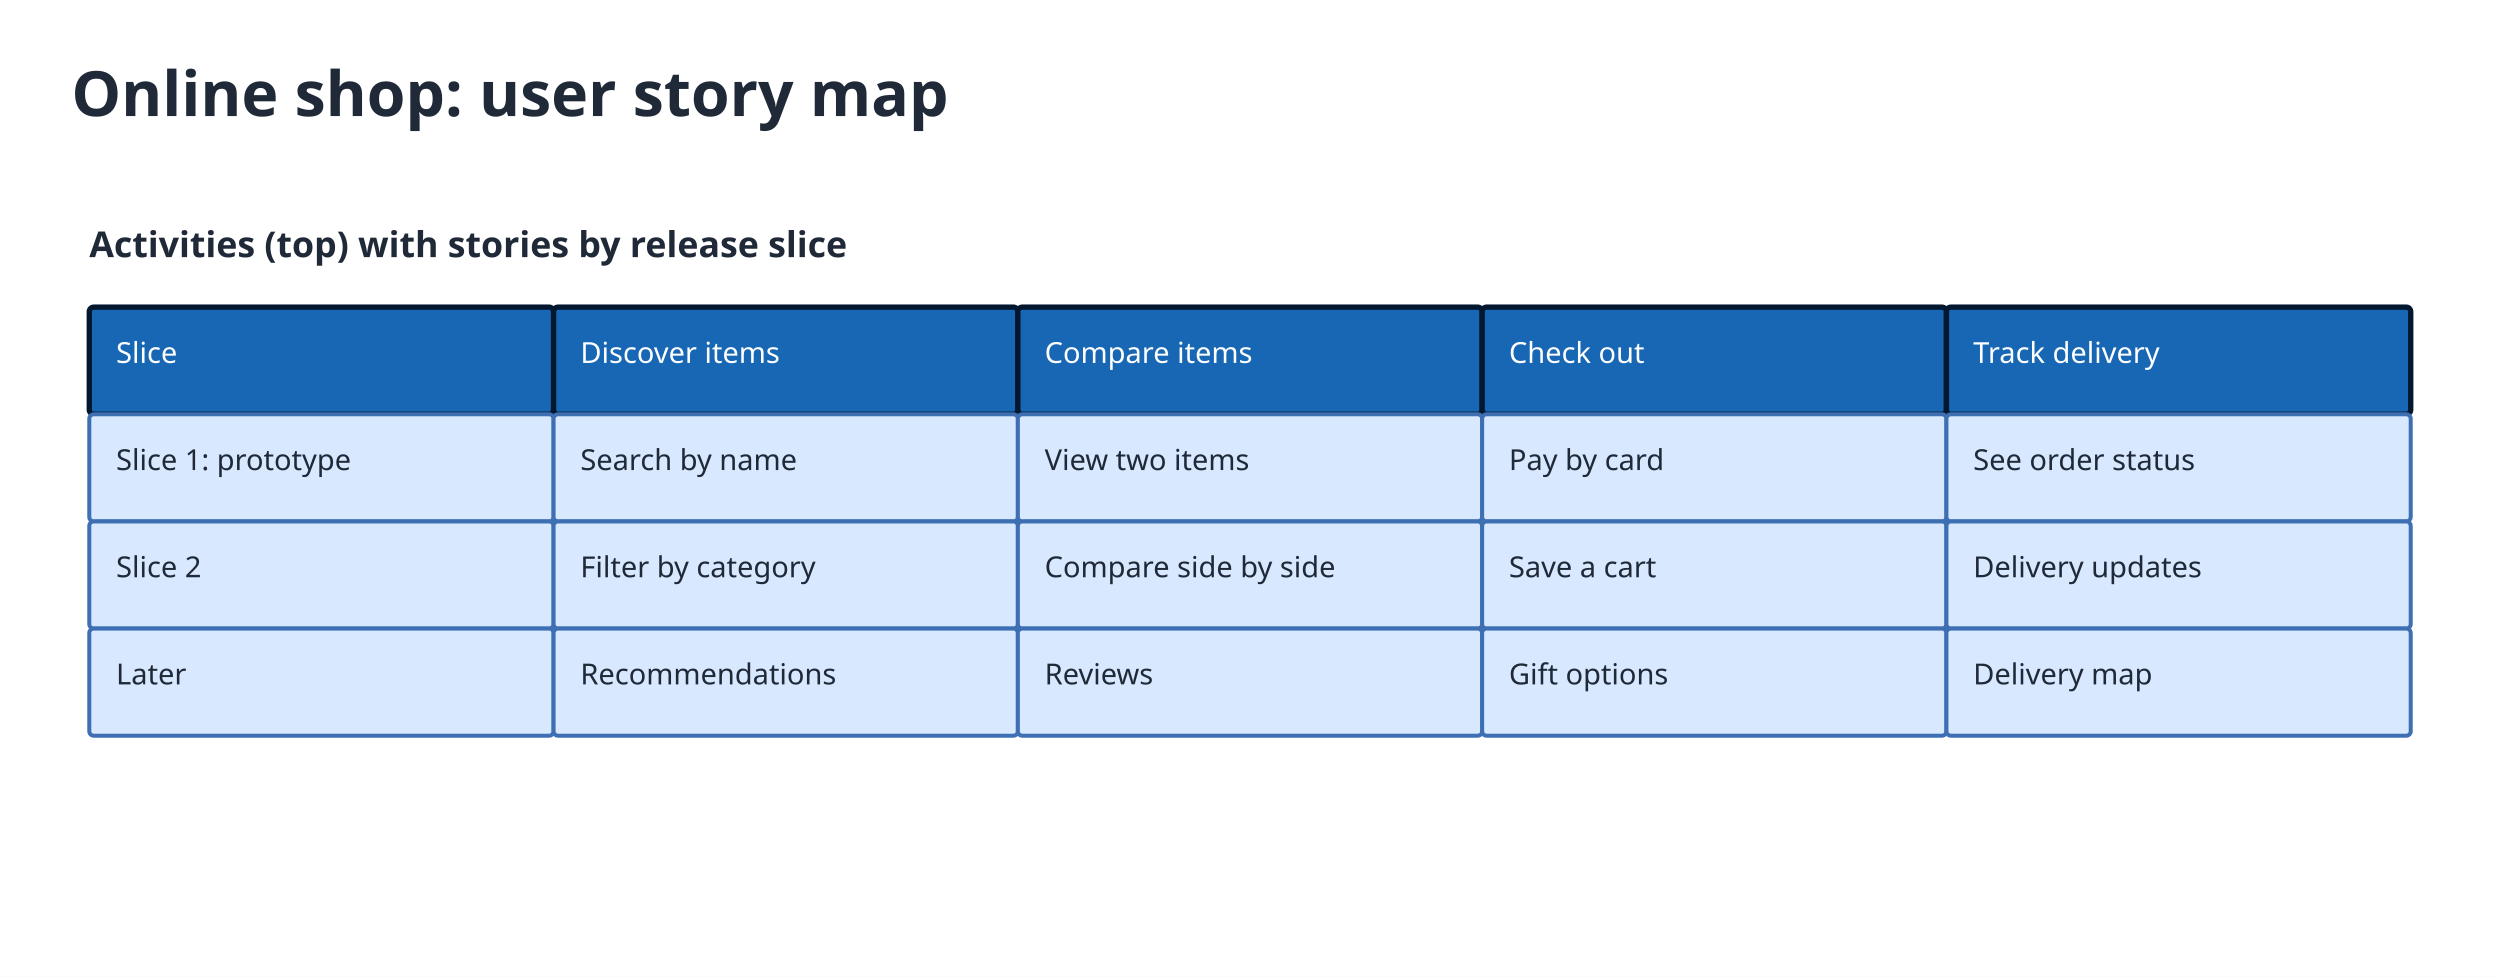
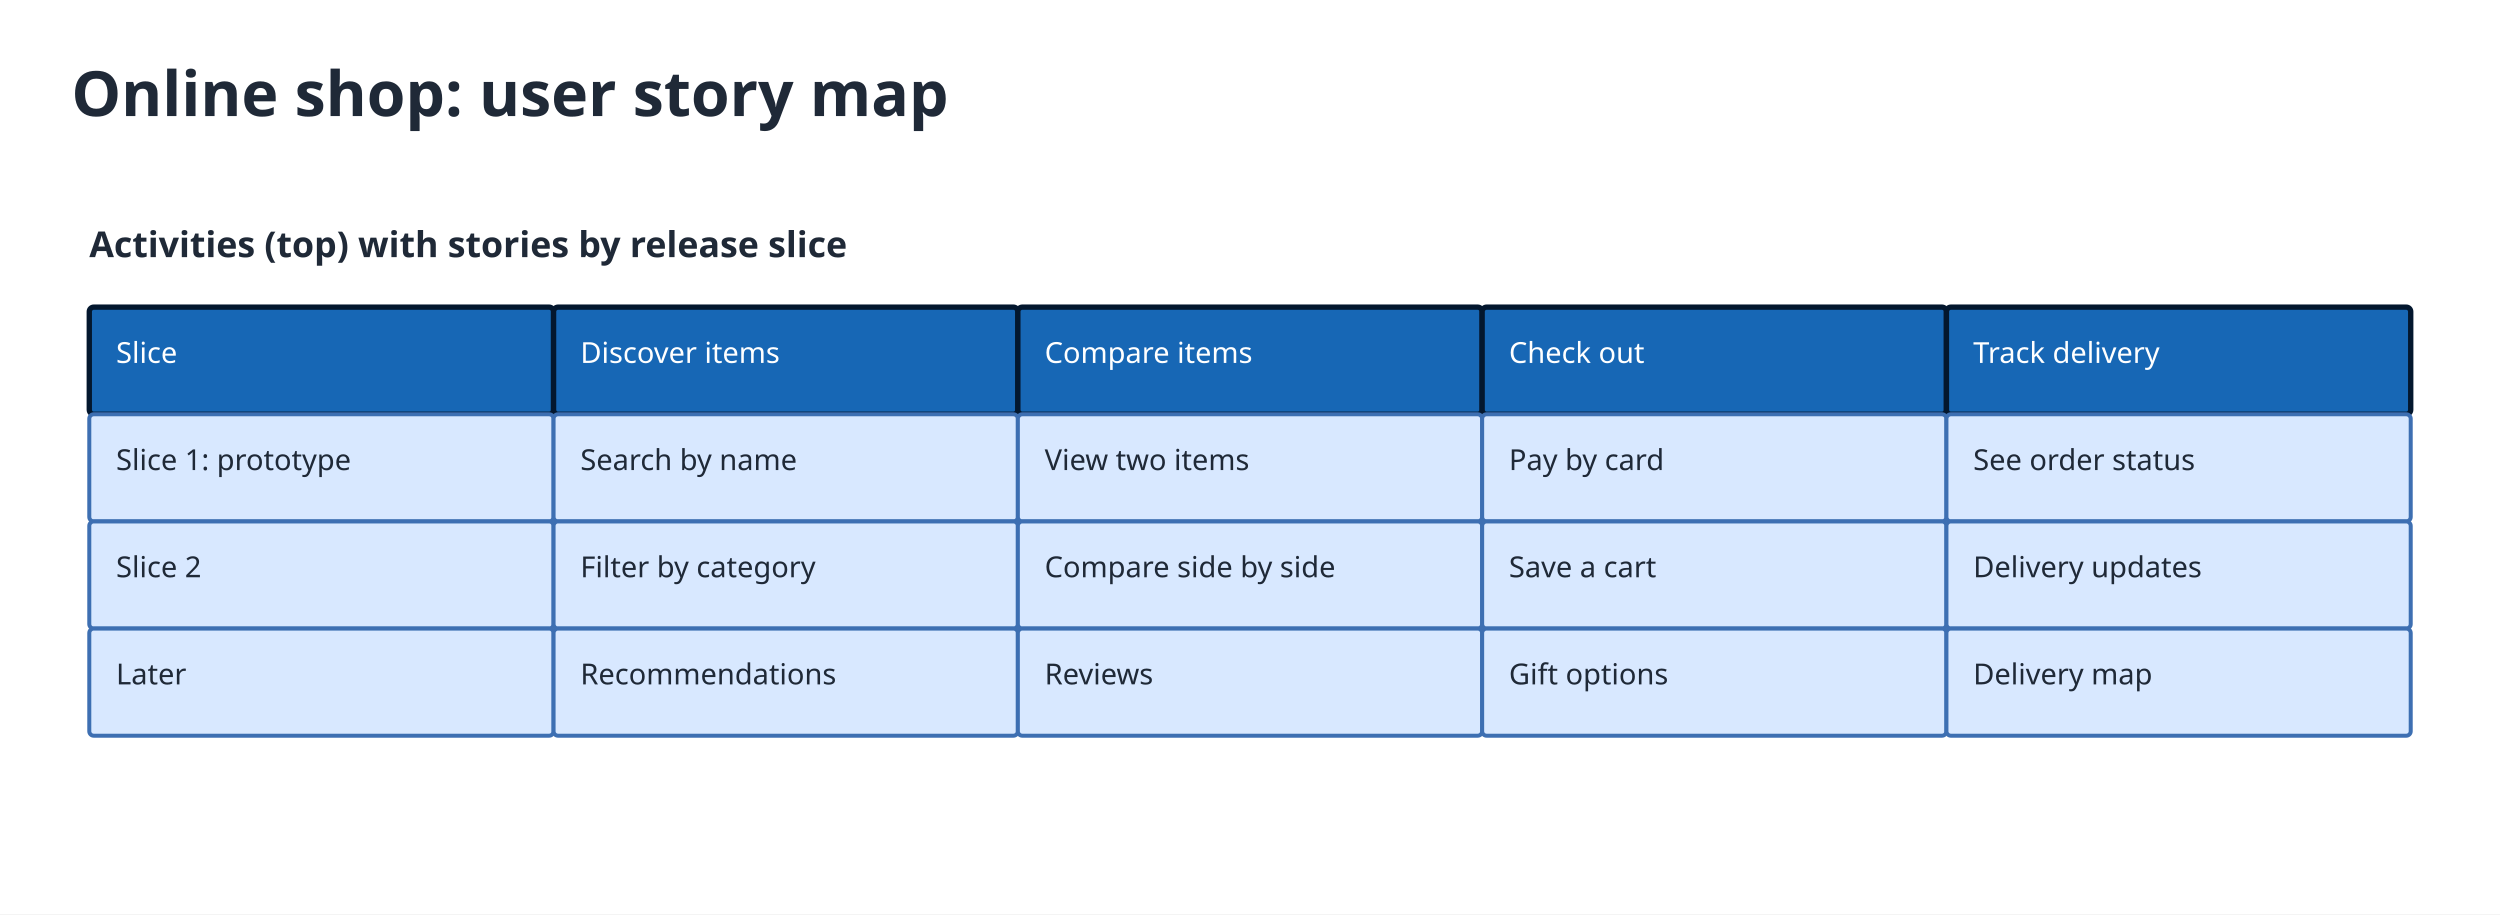
- <svg xmlns="http://www.w3.org/2000/svg" viewBox="0 0 1120 437.6" width="1120" height="437.6" lang="en" role="img" aria-labelledby="b2-en-document-title b2-en-document-desc" data-archatlas="0.1" data-measured-with="pillow">
+ <svg xmlns="http://www.w3.org/2000/svg" viewBox="0 0 1120 409.6" width="1120" height="409.6" lang="en" role="img" aria-labelledby="b2-en-document-title b2-en-document-desc" data-archatlas="0.1" data-measured-with="pillow">
  <defs />
-   <rect width="1120" height="437.6" fill="#ffffff" data-role="canvas" />
-   <rect id="b2-en-shape-cell-__map-r0-c0" data-id="__map-r0-c0" data-role="cell" data-parent="" data-kind="component" data-shape="card" fill="#1767B5" stroke="#03172E" stroke-width="2.4" data-box="40 137.6 208 48" x="40" y="137.6" width="208" height="48" rx="2" />
-   <rect id="b2-en-shape-cell-__map-r0-c1" data-id="__map-r0-c1" data-role="cell" data-parent="" data-kind="component" data-shape="card" fill="#1767B5" stroke="#03172E" stroke-width="2.4" data-box="248 137.6 208 48" x="248" y="137.6" width="208" height="48" rx="2" />
-   <rect id="b2-en-shape-cell-__map-r0-c2" data-id="__map-r0-c2" data-role="cell" data-parent="" data-kind="component" data-shape="card" fill="#1767B5" stroke="#03172E" stroke-width="2.4" data-box="456 137.6 208 48" x="456" y="137.6" width="208" height="48" rx="2" />
-   <rect id="b2-en-shape-cell-__map-r0-c3" data-id="__map-r0-c3" data-role="cell" data-parent="" data-kind="component" data-shape="card" fill="#1767B5" stroke="#03172E" stroke-width="2.4" data-box="664 137.6 208 48" x="664" y="137.6" width="208" height="48" rx="2" />
-   <rect id="b2-en-shape-cell-__map-r0-c4" data-id="__map-r0-c4" data-role="cell" data-parent="" data-kind="component" data-shape="card" fill="#1767B5" stroke="#03172E" stroke-width="2.4" data-box="872 137.6 208 48" x="872" y="137.6" width="208" height="48" rx="2" />
-   <rect id="b2-en-shape-cell-__map-r1-c0" data-id="__map-r1-c0" data-role="cell" data-parent="" data-kind="component" data-shape="card" fill="#D8E8FF" stroke="#3D6FB2" stroke-width="1.8" data-box="40 185.6 208 48" x="40" y="185.6" width="208" height="48" rx="2" />
-   <rect id="b2-en-shape-cell-__map-r1-c1" data-id="__map-r1-c1" data-role="cell" data-parent="" data-kind="component" data-shape="card" fill="#D8E8FF" stroke="#3D6FB2" stroke-width="1.8" data-box="248 185.6 208 48" x="248" y="185.6" width="208" height="48" rx="2" />
-   <rect id="b2-en-shape-cell-__map-r1-c2" data-id="__map-r1-c2" data-role="cell" data-parent="" data-kind="component" data-shape="card" fill="#D8E8FF" stroke="#3D6FB2" stroke-width="1.8" data-box="456 185.6 208 48" x="456" y="185.6" width="208" height="48" rx="2" />
-   <rect id="b2-en-shape-cell-__map-r1-c3" data-id="__map-r1-c3" data-role="cell" data-parent="" data-kind="component" data-shape="card" fill="#D8E8FF" stroke="#3D6FB2" stroke-width="1.8" data-box="664 185.6 208 48" x="664" y="185.6" width="208" height="48" rx="2" />
-   <rect id="b2-en-shape-cell-__map-r1-c4" data-id="__map-r1-c4" data-role="cell" data-parent="" data-kind="component" data-shape="card" fill="#D8E8FF" stroke="#3D6FB2" stroke-width="1.8" data-box="872 185.6 208 48" x="872" y="185.6" width="208" height="48" rx="2" />
-   <rect id="b2-en-shape-cell-__map-r2-c0" data-id="__map-r2-c0" data-role="cell" data-parent="" data-kind="component" data-shape="card" fill="#D8E8FF" stroke="#3D6FB2" stroke-width="1.8" data-box="40 233.6 208 48" x="40" y="233.6" width="208" height="48" rx="2" />
-   <rect id="b2-en-shape-cell-__map-r2-c1" data-id="__map-r2-c1" data-role="cell" data-parent="" data-kind="component" data-shape="card" fill="#D8E8FF" stroke="#3D6FB2" stroke-width="1.8" data-box="248 233.6 208 48" x="248" y="233.6" width="208" height="48" rx="2" />
-   <rect id="b2-en-shape-cell-__map-r2-c2" data-id="__map-r2-c2" data-role="cell" data-parent="" data-kind="component" data-shape="card" fill="#D8E8FF" stroke="#3D6FB2" stroke-width="1.8" data-box="456 233.6 208 48" x="456" y="233.6" width="208" height="48" rx="2" />
-   <rect id="b2-en-shape-cell-__map-r2-c3" data-id="__map-r2-c3" data-role="cell" data-parent="" data-kind="component" data-shape="card" fill="#D8E8FF" stroke="#3D6FB2" stroke-width="1.8" data-box="664 233.6 208 48" x="664" y="233.6" width="208" height="48" rx="2" />
-   <rect id="b2-en-shape-cell-__map-r2-c4" data-id="__map-r2-c4" data-role="cell" data-parent="" data-kind="component" data-shape="card" fill="#D8E8FF" stroke="#3D6FB2" stroke-width="1.8" data-box="872 233.6 208 48" x="872" y="233.6" width="208" height="48" rx="2" />
-   <rect id="b2-en-shape-cell-__map-r3-c0" data-id="__map-r3-c0" data-role="cell" data-parent="" data-kind="component" data-shape="card" fill="#D8E8FF" stroke="#3D6FB2" stroke-width="1.8" data-box="40 281.6 208 48" x="40" y="281.6" width="208" height="48" rx="2" />
-   <rect id="b2-en-shape-cell-__map-r3-c1" data-id="__map-r3-c1" data-role="cell" data-parent="" data-kind="component" data-shape="card" fill="#D8E8FF" stroke="#3D6FB2" stroke-width="1.8" data-box="248 281.6 208 48" x="248" y="281.6" width="208" height="48" rx="2" />
-   <rect id="b2-en-shape-cell-__map-r3-c2" data-id="__map-r3-c2" data-role="cell" data-parent="" data-kind="component" data-shape="card" fill="#D8E8FF" stroke="#3D6FB2" stroke-width="1.8" data-box="456 281.6 208 48" x="456" y="281.6" width="208" height="48" rx="2" />
-   <rect id="b2-en-shape-cell-__map-r3-c3" data-id="__map-r3-c3" data-role="cell" data-parent="" data-kind="component" data-shape="card" fill="#D8E8FF" stroke="#3D6FB2" stroke-width="1.8" data-box="664 281.6 208 48" x="664" y="281.6" width="208" height="48" rx="2" />
-   <rect id="b2-en-shape-cell-__map-r3-c4" data-id="__map-r3-c4" data-role="cell" data-parent="" data-kind="component" data-shape="card" fill="#D8E8FF" stroke="#3D6FB2" stroke-width="1.8" data-box="872 281.6 208 48" x="872" y="281.6" width="208" height="48" rx="2" />
+   <rect width="1120" height="409.6" fill="#ffffff" data-role="canvas" />
+   <rect id="b2-en-shape-cell-__map-r0-c0" data-id="__map-r0-c0" data-role="cell" data-parent="" data-kind="component" data-style="primary" data-tint="app" data-band="true" data-shape="card" fill="#1767B5" stroke="#03172E" stroke-width="2.4" data-box="40 137.6 208 48" x="40" y="137.6" width="208" height="48" rx="2" />
+   <rect id="b2-en-shape-cell-__map-r0-c1" data-id="__map-r0-c1" data-role="cell" data-parent="" data-kind="component" data-style="primary" data-tint="app" data-band="true" data-shape="card" fill="#1767B5" stroke="#03172E" stroke-width="2.4" data-box="248 137.6 208 48" x="248" y="137.6" width="208" height="48" rx="2" />
+   <rect id="b2-en-shape-cell-__map-r0-c2" data-id="__map-r0-c2" data-role="cell" data-parent="" data-kind="component" data-style="primary" data-tint="app" data-band="true" data-shape="card" fill="#1767B5" stroke="#03172E" stroke-width="2.4" data-box="456 137.6 208 48" x="456" y="137.6" width="208" height="48" rx="2" />
+   <rect id="b2-en-shape-cell-__map-r0-c3" data-id="__map-r0-c3" data-role="cell" data-parent="" data-kind="component" data-style="primary" data-tint="app" data-band="true" data-shape="card" fill="#1767B5" stroke="#03172E" stroke-width="2.4" data-box="664 137.6 208 48" x="664" y="137.6" width="208" height="48" rx="2" />
+   <rect id="b2-en-shape-cell-__map-r0-c4" data-id="__map-r0-c4" data-role="cell" data-parent="" data-kind="component" data-style="primary" data-tint="app" data-band="true" data-shape="card" fill="#1767B5" stroke="#03172E" stroke-width="2.4" data-box="872 137.6 208 48" x="872" y="137.6" width="208" height="48" rx="2" />
+   <rect id="b2-en-shape-cell-__map-r1-c0" data-id="__map-r1-c0" data-role="cell" data-parent="" data-kind="component" data-style="peer" data-tint="app" data-band="true" data-shape="card" fill="#D8E8FF" stroke="#3D6FB2" stroke-width="1.8" data-box="40 185.6 208 48" x="40" y="185.6" width="208" height="48" rx="2" />
+   <rect id="b2-en-shape-cell-__map-r1-c1" data-id="__map-r1-c1" data-role="cell" data-parent="" data-kind="component" data-style="peer" data-tint="app" data-band="true" data-shape="card" fill="#D8E8FF" stroke="#3D6FB2" stroke-width="1.8" data-box="248 185.6 208 48" x="248" y="185.6" width="208" height="48" rx="2" />
+   <rect id="b2-en-shape-cell-__map-r1-c2" data-id="__map-r1-c2" data-role="cell" data-parent="" data-kind="component" data-style="peer" data-tint="app" data-band="true" data-shape="card" fill="#D8E8FF" stroke="#3D6FB2" stroke-width="1.8" data-box="456 185.6 208 48" x="456" y="185.6" width="208" height="48" rx="2" />
+   <rect id="b2-en-shape-cell-__map-r1-c3" data-id="__map-r1-c3" data-role="cell" data-parent="" data-kind="component" data-style="peer" data-tint="app" data-band="true" data-shape="card" fill="#D8E8FF" stroke="#3D6FB2" stroke-width="1.8" data-box="664 185.6 208 48" x="664" y="185.6" width="208" height="48" rx="2" />
+   <rect id="b2-en-shape-cell-__map-r1-c4" data-id="__map-r1-c4" data-role="cell" data-parent="" data-kind="component" data-style="peer" data-tint="app" data-band="true" data-shape="card" fill="#D8E8FF" stroke="#3D6FB2" stroke-width="1.8" data-box="872 185.6 208 48" x="872" y="185.6" width="208" height="48" rx="2" />
+   <rect id="b2-en-shape-cell-__map-r2-c0" data-id="__map-r2-c0" data-role="cell" data-parent="" data-kind="component" data-style="peer" data-tint="app" data-band="true" data-shape="card" fill="#D8E8FF" stroke="#3D6FB2" stroke-width="1.8" data-box="40 233.6 208 48" x="40" y="233.6" width="208" height="48" rx="2" />
+   <rect id="b2-en-shape-cell-__map-r2-c1" data-id="__map-r2-c1" data-role="cell" data-parent="" data-kind="component" data-style="peer" data-tint="app" data-band="true" data-shape="card" fill="#D8E8FF" stroke="#3D6FB2" stroke-width="1.8" data-box="248 233.6 208 48" x="248" y="233.6" width="208" height="48" rx="2" />
+   <rect id="b2-en-shape-cell-__map-r2-c2" data-id="__map-r2-c2" data-role="cell" data-parent="" data-kind="component" data-style="peer" data-tint="app" data-band="true" data-shape="card" fill="#D8E8FF" stroke="#3D6FB2" stroke-width="1.8" data-box="456 233.6 208 48" x="456" y="233.6" width="208" height="48" rx="2" />
+   <rect id="b2-en-shape-cell-__map-r2-c3" data-id="__map-r2-c3" data-role="cell" data-parent="" data-kind="component" data-style="peer" data-tint="app" data-band="true" data-shape="card" fill="#D8E8FF" stroke="#3D6FB2" stroke-width="1.8" data-box="664 233.6 208 48" x="664" y="233.6" width="208" height="48" rx="2" />
+   <rect id="b2-en-shape-cell-__map-r2-c4" data-id="__map-r2-c4" data-role="cell" data-parent="" data-kind="component" data-style="peer" data-tint="app" data-band="true" data-shape="card" fill="#D8E8FF" stroke="#3D6FB2" stroke-width="1.8" data-box="872 233.6 208 48" x="872" y="233.6" width="208" height="48" rx="2" />
+   <rect id="b2-en-shape-cell-__map-r3-c0" data-id="__map-r3-c0" data-role="cell" data-parent="" data-kind="component" data-style="peer" data-tint="app" data-band="true" data-shape="card" fill="#D8E8FF" stroke="#3D6FB2" stroke-width="1.8" data-box="40 281.6 208 48" x="40" y="281.6" width="208" height="48" rx="2" />
+   <rect id="b2-en-shape-cell-__map-r3-c1" data-id="__map-r3-c1" data-role="cell" data-parent="" data-kind="component" data-style="peer" data-tint="app" data-band="true" data-shape="card" fill="#D8E8FF" stroke="#3D6FB2" stroke-width="1.8" data-box="248 281.6 208 48" x="248" y="281.6" width="208" height="48" rx="2" />
+   <rect id="b2-en-shape-cell-__map-r3-c2" data-id="__map-r3-c2" data-role="cell" data-parent="" data-kind="component" data-style="peer" data-tint="app" data-band="true" data-shape="card" fill="#D8E8FF" stroke="#3D6FB2" stroke-width="1.8" data-box="456 281.6 208 48" x="456" y="281.6" width="208" height="48" rx="2" />
+   <rect id="b2-en-shape-cell-__map-r3-c3" data-id="__map-r3-c3" data-role="cell" data-parent="" data-kind="component" data-style="peer" data-tint="app" data-band="true" data-shape="card" fill="#D8E8FF" stroke="#3D6FB2" stroke-width="1.8" data-box="664 281.6 208 48" x="664" y="281.6" width="208" height="48" rx="2" />
+   <rect id="b2-en-shape-cell-__map-r3-c4" data-id="__map-r3-c4" data-role="cell" data-parent="" data-kind="component" data-style="peer" data-tint="app" data-band="true" data-shape="card" fill="#D8E8FF" stroke="#3D6FB2" stroke-width="1.8" data-box="872 281.6 208 48" x="872" y="281.6" width="208" height="48" rx="2" />
  <text id="b2-en-text-title-figure-title" data-id="figure-title" data-role="title" data-owner="" x="32" y="52" data-source="Online shop: user story map" font-size="28" font-family="&quot;Noto Sans CJK SC&quot;, &quot;Source Han Sans SC&quot;, &quot;PingFang SC&quot;, &quot;Microsoft YaHei&quot;, &quot;WenQuanYi Zen Hei&quot;, &quot;Noto Sans&quot;, &quot;DejaVu Sans&quot;, &quot;Liberation Sans&quot;, sans-serif" font-weight="700" text-anchor="start" fill="#1F2937" data-text-box="32 24 392.938 39.2">
    <tspan x="32" y="52">
      <tspan font-family="Noto Sans" x="32">Online</tspan>
      <tspan font-family="Noto Sans" x="124.703"> </tspan>
      <tspan font-family="Noto Sans" x="131.984">shop:</tspan>
      <tspan font-family="Noto Sans" x="207.328"> </tspan>
      <tspan font-family="Noto Sans" x="214.609">user</tspan>
      <tspan font-family="Noto Sans" x="276.188"> </tspan>
      <tspan font-family="Noto Sans" x="283.469">story</tspan>
      <tspan font-family="Noto Sans" x="355.531"> </tspan>
      <tspan font-family="Noto Sans" x="362.812">map</tspan>
    </tspan>
  </text>
  <text id="b2-en-text-table-title-map-title" data-id="map-title" data-role="table-title" data-owner="" x="40" y="115.2" data-source="Activities (top) with stories by release slice" font-size="16" font-family="&quot;Noto Sans CJK SC&quot;, &quot;Source Han Sans SC&quot;, &quot;PingFang SC&quot;, &quot;Microsoft YaHei&quot;, &quot;WenQuanYi Zen Hei&quot;, &quot;Noto Sans&quot;, &quot;DejaVu Sans&quot;, &quot;Liberation Sans&quot;, sans-serif" font-weight="700" text-anchor="start" fill="#1F2937" data-text-box="40 99.2 339.5 22.4">
    <tspan x="40" y="115.2">
      <tspan font-family="Noto Sans" x="40">Activities</tspan>
      <tspan font-family="Noto Sans" x="114.281"> </tspan>
      <tspan font-family="Noto Sans" x="118.438">(top)</tspan>
      <tspan font-family="Noto Sans" x="156.25"> </tspan>
      <tspan font-family="Noto Sans" x="160.406">with</tspan>
      <tspan font-family="Noto Sans" x="196.438"> </tspan>
      <tspan font-family="Noto Sans" x="200.594">stories</tspan>
      <tspan font-family="Noto Sans" x="254.938"> </tspan>
      <tspan font-family="Noto Sans" x="259.094">by</tspan>
      <tspan font-family="Noto Sans" x="278.016"> </tspan>
      <tspan font-family="Noto Sans" x="282.172">release</tspan>
      <tspan font-family="Noto Sans" x="339.969"> </tspan>
      <tspan font-family="Noto Sans" x="344.125">slice</tspan>
    </tspan>
  </text>
  <text id="b2-en-text-cell-text-__map-r0-c0-text" data-id="__map-r0-c0-text" data-role="cell-text" data-owner="__map-r0-c0" x="52" y="162.6" data-source="Slice" font-size="13" font-family="&quot;Noto Sans CJK SC&quot;, &quot;Source Han Sans SC&quot;, &quot;PingFang SC&quot;, &quot;Microsoft YaHei&quot;, &quot;WenQuanYi Zen Hei&quot;, &quot;Noto Sans&quot;, &quot;DejaVu Sans&quot;, &quot;Liberation Sans&quot;, sans-serif" font-weight="400" text-anchor="start" fill="#ffffff" data-text-box="52 149.6 27.422 18.2">
    <tspan x="52" y="162.6">
      <tspan font-family="Noto Sans" x="52">Slice</tspan>
    </tspan>
  </text>
  <text id="b2-en-text-cell-text-__map-r0-c1-text" data-id="__map-r0-c1-text" data-role="cell-text" data-owner="__map-r0-c1" x="260" y="162.6" data-source="Discover items" font-size="13" font-family="&quot;Noto Sans CJK SC&quot;, &quot;Source Han Sans SC&quot;, &quot;PingFang SC&quot;, &quot;Microsoft YaHei&quot;, &quot;WenQuanYi Zen Hei&quot;, &quot;Noto Sans&quot;, &quot;DejaVu Sans&quot;, &quot;Liberation Sans&quot;, sans-serif" font-weight="400" text-anchor="start" fill="#ffffff" data-text-box="260 149.6 89.359 18.2">
    <tspan x="260" y="162.6">
      <tspan font-family="Noto Sans" x="260">Discover</tspan>
      <tspan font-family="Noto Sans" x="312.219"> </tspan>
      <tspan font-family="Noto Sans" x="315.594">items</tspan>
    </tspan>
  </text>
  <text id="b2-en-text-cell-text-__map-r0-c2-text" data-id="__map-r0-c2-text" data-role="cell-text" data-owner="__map-r0-c2" x="468" y="162.6" data-source="Compare items" font-size="13" font-family="&quot;Noto Sans CJK SC&quot;, &quot;Source Han Sans SC&quot;, &quot;PingFang SC&quot;, &quot;Microsoft YaHei&quot;, &quot;WenQuanYi Zen Hei&quot;, &quot;Noto Sans&quot;, &quot;DejaVu Sans&quot;, &quot;Liberation Sans&quot;, sans-serif" font-weight="400" text-anchor="start" fill="#ffffff" data-text-box="468 149.6 93.109 18.2">
    <tspan x="468" y="162.6">
      <tspan font-family="Noto Sans" x="468">Compare</tspan>
      <tspan font-family="Noto Sans" x="523.969"> </tspan>
      <tspan font-family="Noto Sans" x="527.344">items</tspan>
    </tspan>
  </text>
  <text id="b2-en-text-cell-text-__map-r0-c3-text" data-id="__map-r0-c3-text" data-role="cell-text" data-owner="__map-r0-c3" x="676" y="162.6" data-source="Check out" font-size="13" font-family="&quot;Noto Sans CJK SC&quot;, &quot;Source Han Sans SC&quot;, &quot;PingFang SC&quot;, &quot;Microsoft YaHei&quot;, &quot;WenQuanYi Zen Hei&quot;, &quot;Noto Sans&quot;, &quot;DejaVu Sans&quot;, &quot;Liberation Sans&quot;, sans-serif" font-weight="400" text-anchor="start" fill="#ffffff" data-text-box="676 149.6 60.703 18.2">
    <tspan x="676" y="162.6">
      <tspan font-family="Noto Sans" x="676">Check</tspan>
      <tspan font-family="Noto Sans" x="712.75"> </tspan>
      <tspan font-family="Noto Sans" x="716.125">out</tspan>
    </tspan>
  </text>
  <text id="b2-en-text-cell-text-__map-r0-c4-text" data-id="__map-r0-c4-text" data-role="cell-text" data-owner="__map-r0-c4" x="884" y="162.6" data-source="Track delivery" font-size="13" font-family="&quot;Noto Sans CJK SC&quot;, &quot;Source Han Sans SC&quot;, &quot;PingFang SC&quot;, &quot;Microsoft YaHei&quot;, &quot;WenQuanYi Zen Hei&quot;, &quot;Noto Sans&quot;, &quot;DejaVu Sans&quot;, &quot;Liberation Sans&quot;, sans-serif" font-weight="400" text-anchor="start" fill="#ffffff" data-text-box="884 149.6 83.516 18.2">
    <tspan x="884" y="162.6">
      <tspan font-family="Noto Sans" x="884">Track</tspan>
      <tspan font-family="Noto Sans" x="916.156"> </tspan>
      <tspan font-family="Noto Sans" x="919.531">delivery</tspan>
    </tspan>
  </text>
  <text id="b2-en-text-cell-text-__map-r1-c0-text" data-id="__map-r1-c0-text" data-role="cell-text" data-owner="__map-r1-c0" x="52" y="210.6" data-source="Slice 1: prototype" font-size="13" font-family="&quot;Noto Sans CJK SC&quot;, &quot;Source Han Sans SC&quot;, &quot;PingFang SC&quot;, &quot;Microsoft YaHei&quot;, &quot;WenQuanYi Zen Hei&quot;, &quot;Noto Sans&quot;, &quot;DejaVu Sans&quot;, &quot;Liberation Sans&quot;, sans-serif" font-weight="400" text-anchor="start" fill="#1F2937" data-text-box="52 197.6 105.25 18.2">
    <tspan x="52" y="210.6">
      <tspan font-family="Noto Sans" x="52">Slice</tspan>
      <tspan font-family="Noto Sans" x="79.422"> </tspan>
      <tspan font-family="Noto Sans" x="82.797">1:</tspan>
      <tspan font-family="Noto Sans" x="93.719"> </tspan>
      <tspan font-family="Noto Sans" x="97.094">prototype</tspan>
    </tspan>
  </text>
  <text id="b2-en-text-cell-text-__map-r1-c1-text" data-id="__map-r1-c1-text" data-role="cell-text" data-owner="__map-r1-c1" x="260" y="210.6" data-source="Search by name" font-size="13" font-family="&quot;Noto Sans CJK SC&quot;, &quot;Source Han Sans SC&quot;, &quot;PingFang SC&quot;, &quot;Microsoft YaHei&quot;, &quot;WenQuanYi Zen Hei&quot;, &quot;Noto Sans&quot;, &quot;DejaVu Sans&quot;, &quot;Liberation Sans&quot;, sans-serif" font-weight="400" text-anchor="start" fill="#1F2937" data-text-box="260 197.6 97.062 18.2">
    <tspan x="260" y="210.6">
      <tspan font-family="Noto Sans" x="260">Search</tspan>
      <tspan font-family="Noto Sans" x="301.141"> </tspan>
      <tspan font-family="Noto Sans" x="304.516">by</tspan>
      <tspan font-family="Noto Sans" x="318.875"> </tspan>
      <tspan font-family="Noto Sans" x="322.25">name</tspan>
    </tspan>
  </text>
  <text id="b2-en-text-cell-text-__map-r1-c2-text" data-id="__map-r1-c2-text" data-role="cell-text" data-owner="__map-r1-c2" x="468" y="210.6" data-source="View two items" font-size="13" font-family="&quot;Noto Sans CJK SC&quot;, &quot;Source Han Sans SC&quot;, &quot;PingFang SC&quot;, &quot;Microsoft YaHei&quot;, &quot;WenQuanYi Zen Hei&quot;, &quot;Noto Sans&quot;, &quot;DejaVu Sans&quot;, &quot;Liberation Sans&quot;, sans-serif" font-weight="400" text-anchor="start" fill="#1F2937" data-text-box="468 197.6 91.719 18.2">
    <tspan x="468" y="210.6">
      <tspan font-family="Noto Sans" x="468">View</tspan>
      <tspan font-family="Noto Sans" x="496.438"> </tspan>
      <tspan font-family="Noto Sans" x="499.812">two</tspan>
      <tspan font-family="Noto Sans" x="522.578"> </tspan>
      <tspan font-family="Noto Sans" x="525.953">items</tspan>
    </tspan>
  </text>
  <text id="b2-en-text-cell-text-__map-r1-c3-text" data-id="__map-r1-c3-text" data-role="cell-text" data-owner="__map-r1-c3" x="676" y="210.6" data-source="Pay by card" font-size="13" font-family="&quot;Noto Sans CJK SC&quot;, &quot;Source Han Sans SC&quot;, &quot;PingFang SC&quot;, &quot;Microsoft YaHei&quot;, &quot;WenQuanYi Zen Hei&quot;, &quot;Noto Sans&quot;, &quot;DejaVu Sans&quot;, &quot;Liberation Sans&quot;, sans-serif" font-weight="400" text-anchor="start" fill="#1F2937" data-text-box="676 197.6 69.531 18.2">
    <tspan x="676" y="210.6">
      <tspan font-family="Noto Sans" x="676">Pay</tspan>
      <tspan font-family="Noto Sans" x="697.781"> </tspan>
      <tspan font-family="Noto Sans" x="701.156">by</tspan>
      <tspan font-family="Noto Sans" x="715.516"> </tspan>
      <tspan font-family="Noto Sans" x="718.891">card</tspan>
    </tspan>
  </text>
  <text id="b2-en-text-cell-text-__map-r1-c4-text" data-id="__map-r1-c4-text" data-role="cell-text" data-owner="__map-r1-c4" x="884" y="210.6" data-source="See order status" font-size="13" font-family="&quot;Noto Sans CJK SC&quot;, &quot;Source Han Sans SC&quot;, &quot;PingFang SC&quot;, &quot;Microsoft YaHei&quot;, &quot;WenQuanYi Zen Hei&quot;, &quot;Noto Sans&quot;, &quot;DejaVu Sans&quot;, &quot;Liberation Sans&quot;, sans-serif" font-weight="400" text-anchor="start" fill="#1F2937" data-text-box="884 197.6 99.391 18.2">
    <tspan x="884" y="210.6">
      <tspan font-family="Noto Sans" x="884">See</tspan>
      <tspan font-family="Noto Sans" x="905.797"> </tspan>
      <tspan font-family="Noto Sans" x="909.172">order</tspan>
      <tspan font-family="Noto Sans" x="942.844"> </tspan>
      <tspan font-family="Noto Sans" x="946.219">status</tspan>
    </tspan>
  </text>
  <text id="b2-en-text-cell-text-__map-r2-c0-text" data-id="__map-r2-c0-text" data-role="cell-text" data-owner="__map-r2-c0" x="52" y="258.6" data-source="Slice 2" font-size="13" font-family="&quot;Noto Sans CJK SC&quot;, &quot;Source Han Sans SC&quot;, &quot;PingFang SC&quot;, &quot;Microsoft YaHei&quot;, &quot;WenQuanYi Zen Hei&quot;, &quot;Noto Sans&quot;, &quot;DejaVu Sans&quot;, &quot;Liberation Sans&quot;, sans-serif" font-weight="400" text-anchor="start" fill="#1F2937" data-text-box="52 245.6 38.234 18.2">
    <tspan x="52" y="258.6">
      <tspan font-family="Noto Sans" x="52">Slice</tspan>
      <tspan font-family="Noto Sans" x="79.422"> </tspan>
      <tspan font-family="Noto Sans" x="82.797">2</tspan>
    </tspan>
  </text>
  <text id="b2-en-text-cell-text-__map-r2-c1-text" data-id="__map-r2-c1-text" data-role="cell-text" data-owner="__map-r2-c1" x="260" y="258.6" data-source="Filter by category" font-size="13" font-family="&quot;Noto Sans CJK SC&quot;, &quot;Source Han Sans SC&quot;, &quot;PingFang SC&quot;, &quot;Microsoft YaHei&quot;, &quot;WenQuanYi Zen Hei&quot;, &quot;Noto Sans&quot;, &quot;DejaVu Sans&quot;, &quot;Liberation Sans&quot;, sans-serif" font-weight="400" text-anchor="start" fill="#1F2937" data-text-box="260 245.6 105.375 18.2">
    <tspan x="260" y="258.6">
      <tspan font-family="Noto Sans" x="260">Filter</tspan>
      <tspan font-family="Noto Sans" x="290.859"> </tspan>
      <tspan font-family="Noto Sans" x="294.234">by</tspan>
      <tspan font-family="Noto Sans" x="308.594"> </tspan>
      <tspan font-family="Noto Sans" x="311.969">category</tspan>
    </tspan>
  </text>
  <text id="b2-en-text-cell-text-__map-r2-c2-text" data-id="__map-r2-c2-text" data-role="cell-text" data-owner="__map-r2-c2" x="468" y="258.6" data-source="Compare side by side" font-size="13" font-family="&quot;Noto Sans CJK SC&quot;, &quot;Source Han Sans SC&quot;, &quot;PingFang SC&quot;, &quot;Microsoft YaHei&quot;, &quot;WenQuanYi Zen Hei&quot;, &quot;Noto Sans&quot;, &quot;DejaVu Sans&quot;, &quot;Liberation Sans&quot;, sans-serif" font-weight="400" text-anchor="start" fill="#1F2937" data-text-box="468 245.6 130.297 18.2">
    <tspan x="468" y="258.6">
      <tspan font-family="Noto Sans" x="468">Compare</tspan>
      <tspan font-family="Noto Sans" x="523.969"> </tspan>
      <tspan font-family="Noto Sans" x="527.344">side</tspan>
      <tspan font-family="Noto Sans" x="552.266"> </tspan>
      <tspan font-family="Noto Sans" x="555.641">by</tspan>
      <tspan font-family="Noto Sans" x="570"> </tspan>
      <tspan font-family="Noto Sans" x="573.375">side</tspan>
    </tspan>
  </text>
  <text id="b2-en-text-cell-text-__map-r2-c3-text" data-id="__map-r2-c3-text" data-role="cell-text" data-owner="__map-r2-c3" x="676" y="258.6" data-source="Save a cart" font-size="13" font-family="&quot;Noto Sans CJK SC&quot;, &quot;Source Han Sans SC&quot;, &quot;PingFang SC&quot;, &quot;Microsoft YaHei&quot;, &quot;WenQuanYi Zen Hei&quot;, &quot;Noto Sans&quot;, &quot;DejaVu Sans&quot;, &quot;Liberation Sans&quot;, sans-serif" font-weight="400" text-anchor="start" fill="#1F2937" data-text-box="676 245.6 66.016 18.2">
    <tspan x="676" y="258.6">
      <tspan font-family="Noto Sans" x="676">Save</tspan>
      <tspan font-family="Noto Sans" x="704.375"> </tspan>
      <tspan font-family="Noto Sans" x="707.75">a</tspan>
      <tspan font-family="Noto Sans" x="715.047"> </tspan>
      <tspan font-family="Noto Sans" x="718.422">cart</tspan>
    </tspan>
  </text>
  <text id="b2-en-text-cell-text-__map-r2-c4-text" data-id="__map-r2-c4-text" data-role="cell-text" data-owner="__map-r2-c4" x="884" y="258.6" data-source="Delivery updates" font-size="13" font-family="&quot;Noto Sans CJK SC&quot;, &quot;Source Han Sans SC&quot;, &quot;PingFang SC&quot;, &quot;Microsoft YaHei&quot;, &quot;WenQuanYi Zen Hei&quot;, &quot;Noto Sans&quot;, &quot;DejaVu Sans&quot;, &quot;Liberation Sans&quot;, sans-serif" font-weight="400" text-anchor="start" fill="#1F2937" data-text-box="884 245.6 102.422 18.2">
    <tspan x="884" y="258.6">
      <tspan font-family="Noto Sans" x="884">Delivery</tspan>
      <tspan font-family="Noto Sans" x="933.469"> </tspan>
      <tspan font-family="Noto Sans" x="936.844">updates</tspan>
    </tspan>
  </text>
  <text id="b2-en-text-cell-text-__map-r3-c0-text" data-id="__map-r3-c0-text" data-role="cell-text" data-owner="__map-r3-c0" x="52" y="306.6" data-source="Later" font-size="13" font-family="&quot;Noto Sans CJK SC&quot;, &quot;Source Han Sans SC&quot;, &quot;PingFang SC&quot;, &quot;Microsoft YaHei&quot;, &quot;WenQuanYi Zen Hei&quot;, &quot;Noto Sans&quot;, &quot;DejaVu Sans&quot;, &quot;Liberation Sans&quot;, sans-serif" font-weight="400" text-anchor="start" fill="#1F2937" data-text-box="52 293.6 31.5 18.2">
    <tspan x="52" y="306.6">
      <tspan font-family="Noto Sans" x="52">Later</tspan>
    </tspan>
  </text>
  <text id="b2-en-text-cell-text-__map-r3-c1-text" data-id="__map-r3-c1-text" data-role="cell-text" data-owner="__map-r3-c1" x="260" y="306.6" data-source="Recommendations" font-size="13" font-family="&quot;Noto Sans CJK SC&quot;, &quot;Source Han Sans SC&quot;, &quot;PingFang SC&quot;, &quot;Microsoft YaHei&quot;, &quot;WenQuanYi Zen Hei&quot;, &quot;Noto Sans&quot;, &quot;DejaVu Sans&quot;, &quot;Liberation Sans&quot;, sans-serif" font-weight="400" text-anchor="start" fill="#1F2937" data-text-box="260 293.6 114.656 18.2">
    <tspan x="260" y="306.6">
      <tspan font-family="Noto Sans" x="260">Recommendations</tspan>
    </tspan>
  </text>
  <text id="b2-en-text-cell-text-__map-r3-c2-text" data-id="__map-r3-c2-text" data-role="cell-text" data-owner="__map-r3-c2" x="468" y="306.6" data-source="Reviews" font-size="13" font-family="&quot;Noto Sans CJK SC&quot;, &quot;Source Han Sans SC&quot;, &quot;PingFang SC&quot;, &quot;Microsoft YaHei&quot;, &quot;WenQuanYi Zen Hei&quot;, &quot;Noto Sans&quot;, &quot;DejaVu Sans&quot;, &quot;Liberation Sans&quot;, sans-serif" font-weight="400" text-anchor="start" fill="#1F2937" data-text-box="468 293.6 48.641 18.2">
    <tspan x="468" y="306.6">
      <tspan font-family="Noto Sans" x="468">Reviews</tspan>
    </tspan>
  </text>
  <text id="b2-en-text-cell-text-__map-r3-c3-text" data-id="__map-r3-c3-text" data-role="cell-text" data-owner="__map-r3-c3" x="676" y="306.6" data-source="Gift options" font-size="13" font-family="&quot;Noto Sans CJK SC&quot;, &quot;Source Han Sans SC&quot;, &quot;PingFang SC&quot;, &quot;Microsoft YaHei&quot;, &quot;WenQuanYi Zen Hei&quot;, &quot;Noto Sans&quot;, &quot;DejaVu Sans&quot;, &quot;Liberation Sans&quot;, sans-serif" font-weight="400" text-anchor="start" fill="#1F2937" data-text-box="676 293.6 71.391 18.2">
    <tspan x="676" y="306.6">
      <tspan font-family="Noto Sans" x="676">Gift</tspan>
      <tspan font-family="Noto Sans" x="697.984"> </tspan>
      <tspan font-family="Noto Sans" x="701.359">options</tspan>
    </tspan>
  </text>
  <text id="b2-en-text-cell-text-__map-r3-c4-text" data-id="__map-r3-c4-text" data-role="cell-text" data-owner="__map-r3-c4" x="884" y="306.6" data-source="Delivery map" font-size="13" font-family="&quot;Noto Sans CJK SC&quot;, &quot;Source Han Sans SC&quot;, &quot;PingFang SC&quot;, &quot;Microsoft YaHei&quot;, &quot;WenQuanYi Zen Hei&quot;, &quot;Noto Sans&quot;, &quot;DejaVu Sans&quot;, &quot;Liberation Sans&quot;, sans-serif" font-weight="400" text-anchor="start" fill="#1F2937" data-text-box="884 293.6 80.297 18.2">
    <tspan x="884" y="306.6">
      <tspan font-family="Noto Sans" x="884">Delivery</tspan>
      <tspan font-family="Noto Sans" x="933.469"> </tspan>
      <tspan font-family="Noto Sans" x="936.844">map</tspan>
    </tspan>
  </text>
</svg>
